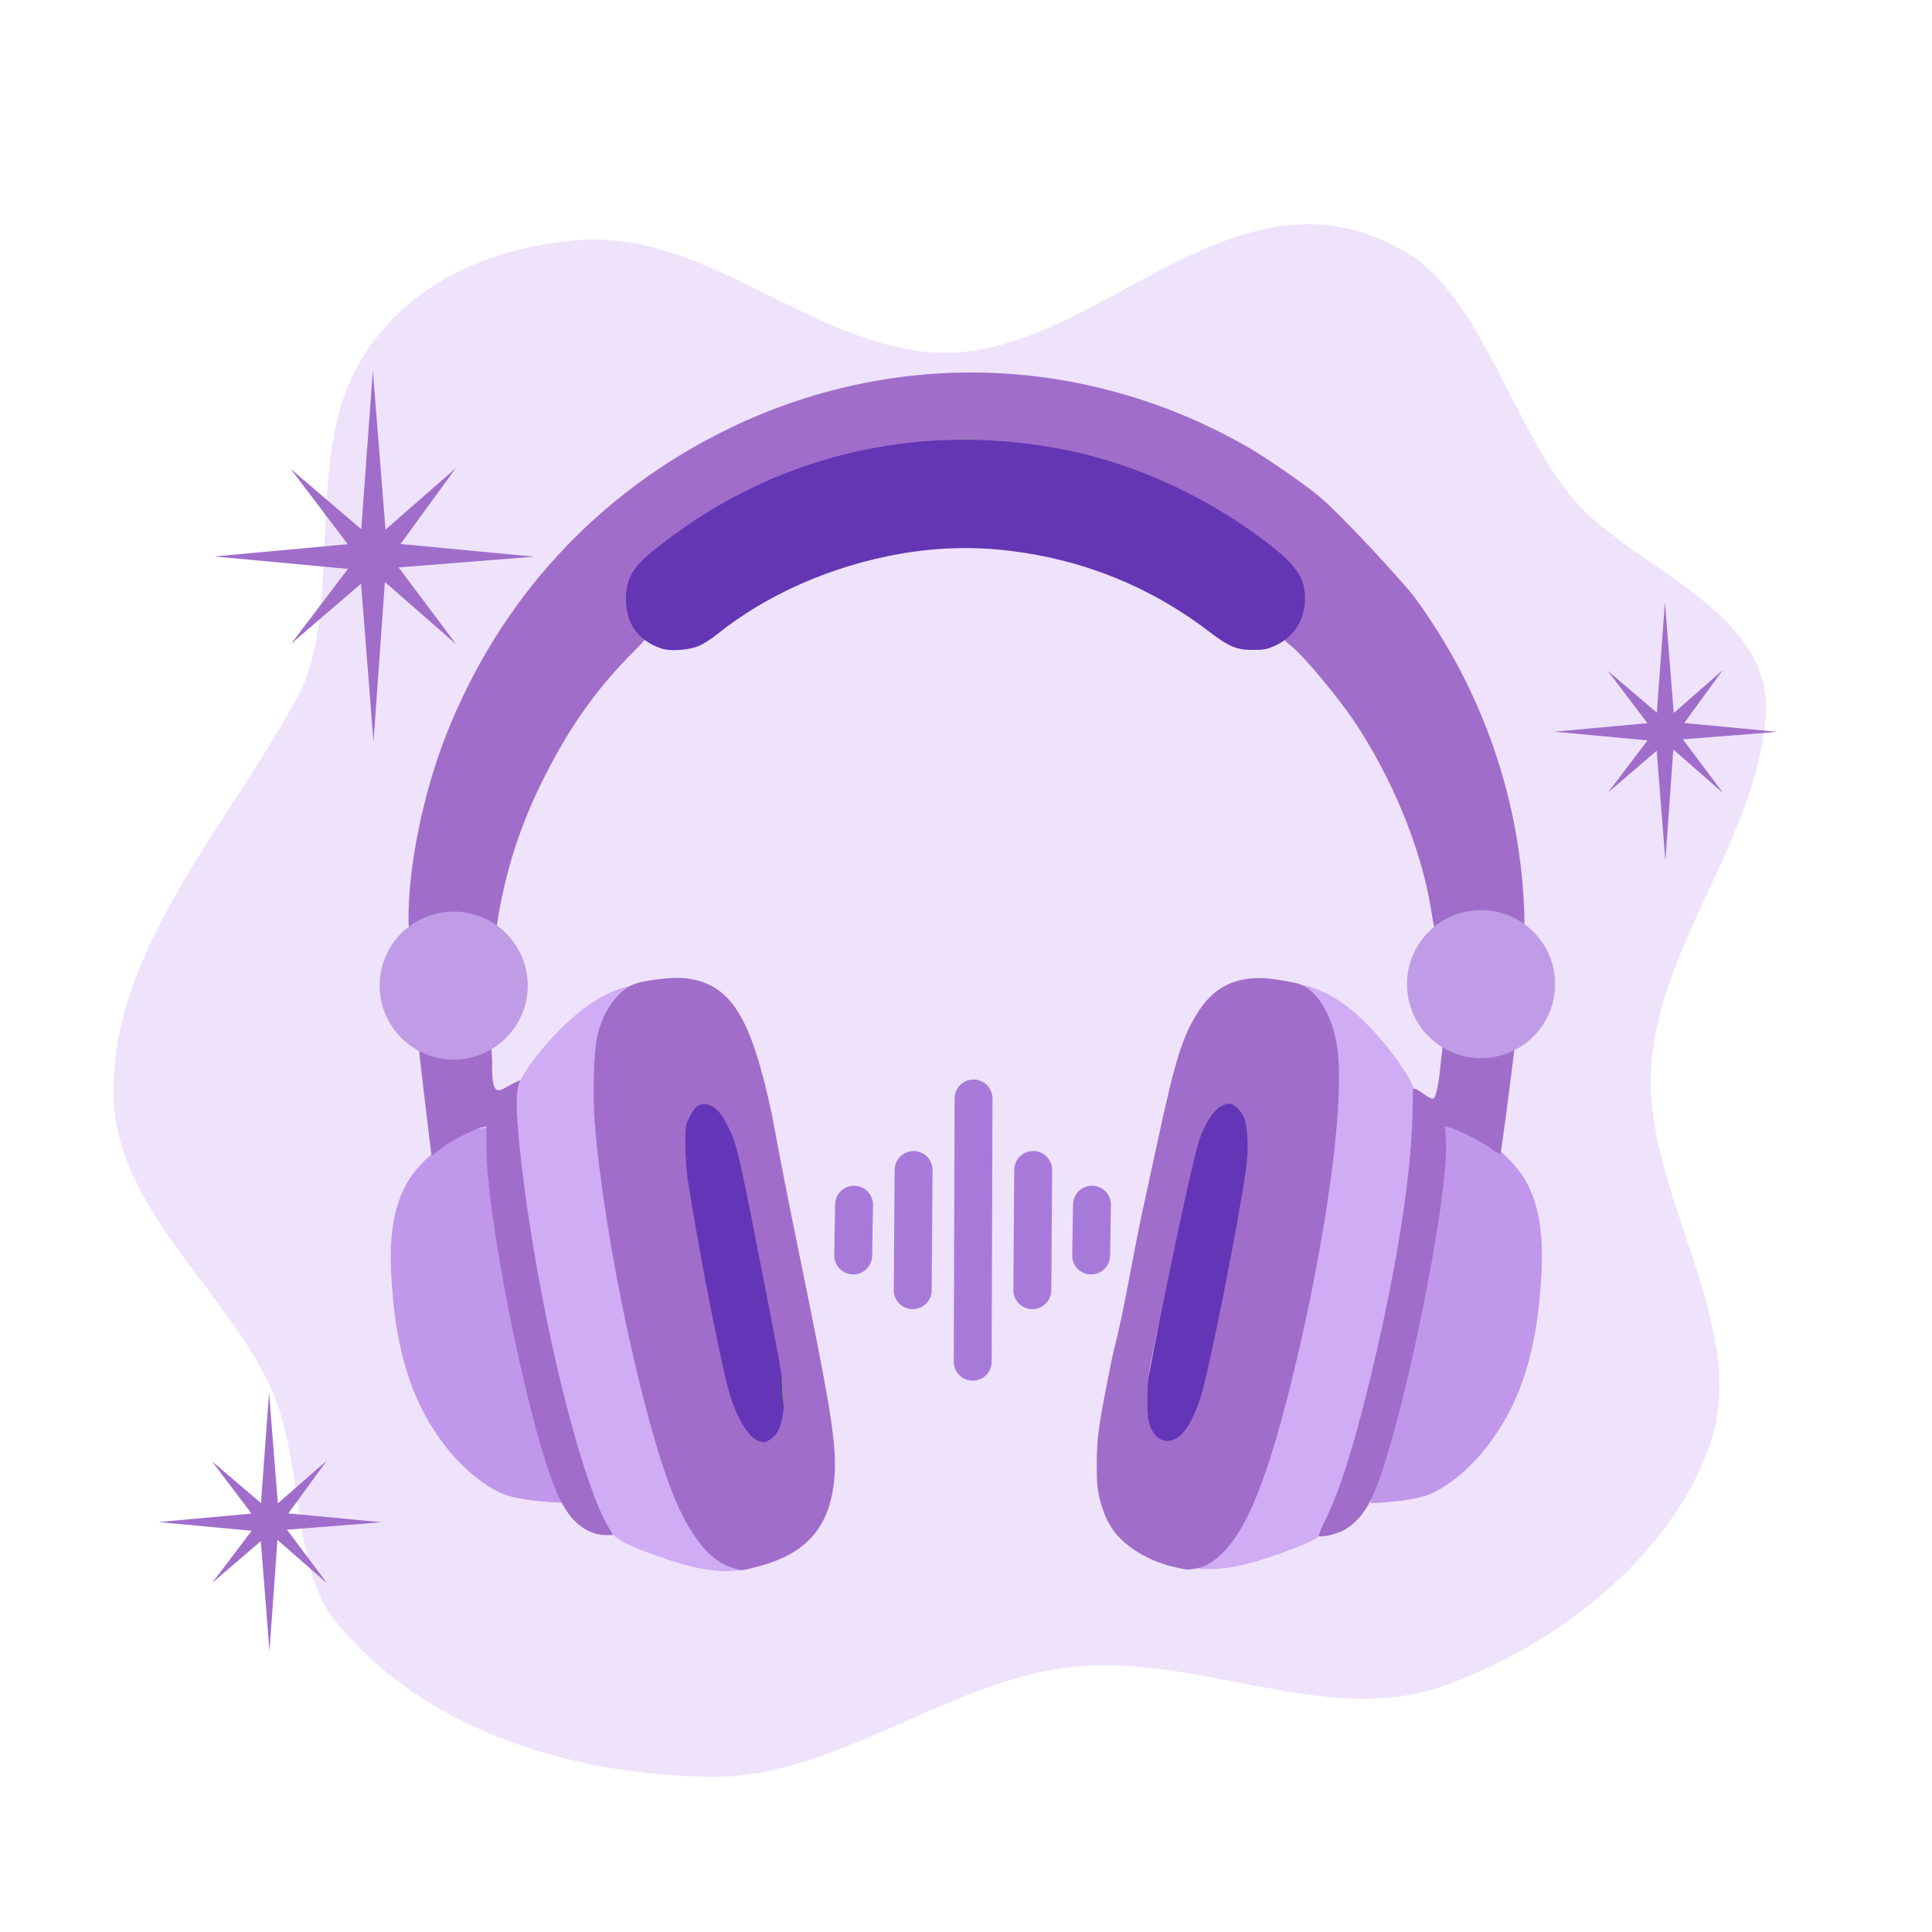
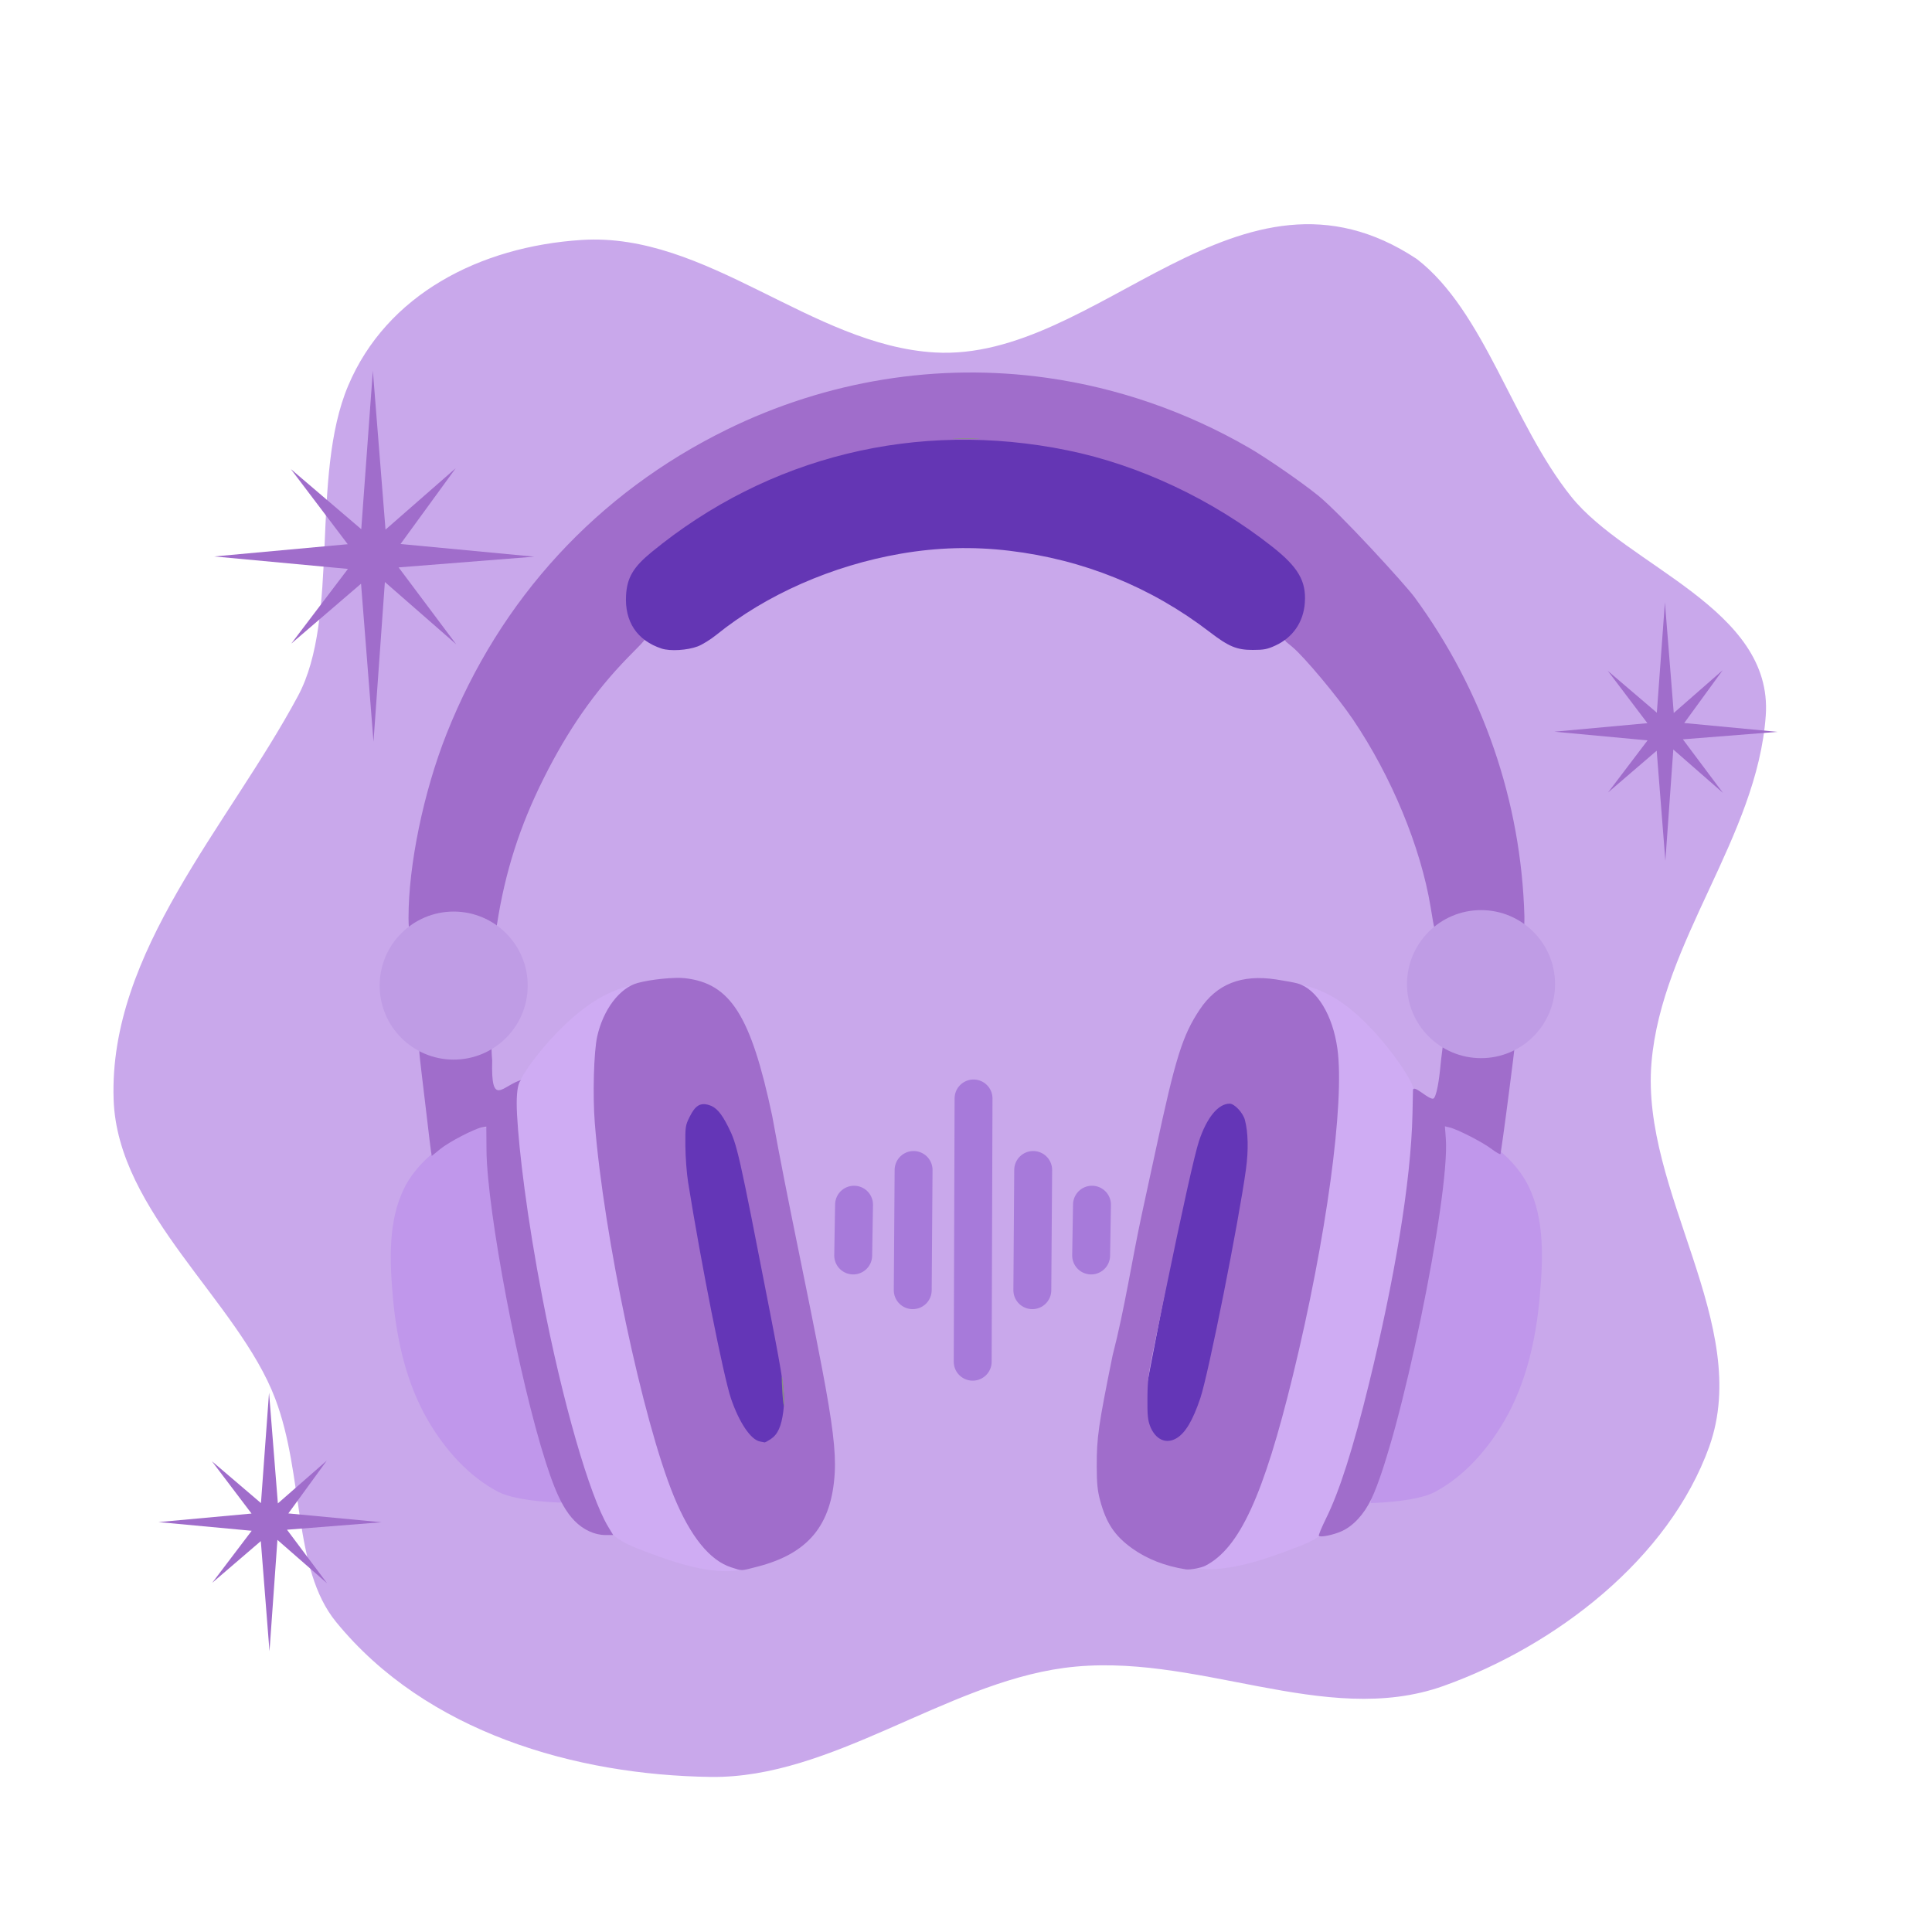
<svg xmlns="http://www.w3.org/2000/svg" version="1.1" id="svg1" width="1672" height="1672" viewBox="0 0 1672 1672" xml:space="preserve">
  <defs id="defs1" />
  <g id="g1">
    <g id="g7">
      <g id="g1-2" transform="translate(-2144.476,-337.2459)">
-         <path style="fill:#efe2fb;fill-opacity:1;stroke:none;stroke-width:26.457;stroke-linecap:round;stroke-linejoin:round;stroke-opacity:1;paint-order:fill markers stroke" d="m 2647.851,544.902 c 108.345,-6.97 198.871,91.123 305.601,97.378 141.421,8.288 263.079,-183.147 417.231,-80.846 58.547,45.3 82.657,142.071 133.519,205.587 48.342,60.371 174.966,96.835 168.406,189.502 -7.443,105.135 -90.006,195.309 -98.89,300.332 -9.44,111.604 87.767,226.832 49.985,332.27 -34.806,97.133 -132.807,172.487 -229.978,207.187 -103.292,36.886 -215.221,-30.926 -328.673,-15.569 -103.333,13.987 -201.053,95.685 -305.319,94.301 -117.06,-1.554 -246.453,-38.418 -324.53,-134.273 -37.563,-46.116 -27.388,-126.767 -52.551,-193.083 -31.944,-84.188 -136.59,-160.928 -139.851,-258.984 -4.253,-127.874 99.032,-236.375 159.534,-349.11 36.634,-68.261 10.273,-189.987 43.486,-268.618 33.213,-78.631 113.569,-120.383 202.03,-126.074 z" id="path19" />
+         <path style="fill:#c9a8eb;fill-opacity:1;stroke:none;stroke-width:26.457;stroke-linecap:round;stroke-linejoin:round;stroke-opacity:1;paint-order:fill markers stroke" d="m 2647.851,544.902 c 108.345,-6.97 198.871,91.123 305.601,97.378 141.421,8.288 263.079,-183.147 417.231,-80.846 58.547,45.3 82.657,142.071 133.519,205.587 48.342,60.371 174.966,96.835 168.406,189.502 -7.443,105.135 -90.006,195.309 -98.89,300.332 -9.44,111.604 87.767,226.832 49.985,332.27 -34.806,97.133 -132.807,172.487 -229.978,207.187 -103.292,36.886 -215.221,-30.926 -328.673,-15.569 -103.333,13.987 -201.053,95.685 -305.319,94.301 -117.06,-1.554 -246.453,-38.418 -324.53,-134.273 -37.563,-46.116 -27.388,-126.767 -52.551,-193.083 -31.944,-84.188 -136.59,-160.928 -139.851,-258.984 -4.253,-127.874 99.032,-236.375 159.534,-349.11 36.634,-68.261 10.273,-189.987 43.486,-268.618 33.213,-78.631 113.569,-120.383 202.03,-126.074 z" id="path19" />
        <path style="fill:#a06dcb;fill-opacity:1;stroke-width:26.457;stroke-linecap:round;stroke-linejoin:round;paint-order:fill markers stroke" d="m 2370.32,1638.058 6.992,-95.565 7.64,95.824 42.344,-37.035 -33.279,45.711 80.674,7.64 -81.839,6.475 34.704,46.358 -42.991,-37.553 -6.863,96.342 -7.511,-95.306 -42.085,36.128 34.186,-45.063 -80.674,-7.511 80.544,-7.381 -34.315,-45.322 z" id="path18" />
        <path style="fill:#a06dcb;fill-opacity:1;stroke-width:26.457;stroke-linecap:round;stroke-linejoin:round;paint-order:fill markers stroke" d="m 3578.343,954.031 6.993,-95.565 7.64,95.824 42.344,-37.035 -33.279,45.711 80.674,7.64 -81.839,6.475 34.704,46.358 -42.991,-37.553 -6.863,96.342 -7.511,-95.306 -42.085,36.128 34.186,-45.063 -80.674,-7.511 80.544,-7.381 -34.315,-45.322 z" id="path18-8" />
        <path style="fill:#a06dcb;fill-opacity:1;stroke-width:37.955;stroke-linecap:round;stroke-linejoin:round;paint-order:fill markers stroke" d="m 2457.118,795.217 10.032,-137.098 10.96,137.47 60.747,-53.13 -47.743,65.577 115.735,10.96 -117.407,9.289 49.786,66.506 -61.676,-53.873 -9.846,138.213 -10.775,-136.727 -60.375,51.83 49.043,-64.648 -115.735,-10.775 115.549,-10.589 -49.229,-65.019 z" id="path18-1" />
      </g>
      <path style="fill:#c097eb;fill-opacity:1;stroke:none;stroke-width:1.021;stroke-linecap:round;stroke-linejoin:round;stroke-dasharray:none;stroke-opacity:1;paint-order:fill markers stroke" d="m 427.976,974.475 c -9.435,1.975 -19.794,2.095 -28.305,6.667 -20.214,10.859 -39.733,26.706 -49.817,47.041 -14.166,28.567 -12.608,63.172 -9.813,94.823 3.251,36.8 11.799,74.66 30.57,106.676 14.509,24.748 35.027,48.172 60.762,61.487 16.484,8.529 55.101,9.26 55.101,9.26 z" id="path13" />
      <path style="fill:#c097eb;fill-opacity:1;stroke:none;stroke-width:1.025;stroke-linecap:round;stroke-linejoin:round;stroke-dasharray:none;stroke-opacity:1;paint-order:fill markers stroke" d="m 1244.621,972.273 c 9.435,1.991 19.794,2.111 28.305,6.72 20.214,10.944 39.733,26.915 49.818,47.41 14.166,28.79 12.608,63.666 9.813,95.566 -3.251,37.089 -11.799,75.245 -30.57,107.512 -14.509,24.942 -35.027,48.55 -60.762,61.969 -16.484,8.595 -55.101,9.333 -55.101,9.333 z" id="path13-3" />
      <path style="fill:#cfacf3;fill-opacity:1;stroke:none;stroke-width:35;stroke-linecap:round;stroke-linejoin:round;paint-order:fill markers stroke" d="m 569.851,853.266 c -14.935,-4.662 -37.553,0.691 -59.869,16.144 -22.316,15.453 -44.329,41.005 -55.07,57.645 -10.742,16.64 -10.211,24.365 -9.131,54.84 1.079,30.474 2.706,83.695 15.779,144.838 13.072,61.143 37.589,130.204 50.97,166.159 13.381,35.956 15.625,38.804 52.358,52.228 36.733,13.424 107.953,37.423 119.434,-37.121 11.482,-74.544 -36.776,-247.632 -64.53,-341.514 C 592.037,872.603 584.786,857.927 569.851,853.266 Z" id="path11" />
      <path style="fill:#cfacf3;fill-opacity:1;stroke:none;stroke-width:35;stroke-linecap:round;stroke-linejoin:round;paint-order:fill markers stroke" d="m 569.851,853.266 c -14.935,-4.662 -37.553,0.691 -58.953,16.083 -21.4,15.392 -41.582,40.822 -52.323,57.462 -10.742,16.64 -12.042,24.487 -11.878,55.023 0.163,30.535 1.791,83.756 14.863,144.899 13.072,61.143 37.589,130.204 50.237,165.732 12.648,35.528 13.428,37.522 50.161,50.947 36.733,13.424 109.417,38.278 121.632,-35.839 12.214,-74.117 -36.043,-247.204 -63.798,-341.086 C 592.037,872.603 584.786,857.927 569.851,853.266 Z" id="path11-2" transform="matrix(-1,0,0,1,1673.811,-0.4682814)" />
      <path d="m 653.881,1273.221 c -10.762,1.411 -97.093,-146.119 -82.632,-265.044 5.674,-46.659 25.765,-68.93 38.554,-65.004 79.285,24.343 105.406,322.006 44.078,330.048 z m 343.397,10.15 c -7.591,-3.897 -10.516,-12.497 -11.087,-32.589 -0.474,-16.699 -0.214,-18.544 10.011,-71.038 17.197,-88.285 34.5,-180.409 38.147,-191.763 8.93,-27.804 24.82,-67.127 35.561,-58.328 5.38,4.406 12.894,31.011 13.669,46.656 0.713,14.394 3.612,45.643 -2.304,83.011 -4.393,27.748 -30.287,123.83 -37.227,155.018 -8.979,40.352 -24.349,64.986 -36.677,69.836 -4.831,1.901 -4.824,1.901 -10.093,-0.804 z" style="fill:#6436b7;fill-opacity:1;stroke-width:1.044" id="path1" />
      <path style="fill:#a06dcb;fill-opacity:1" d="m 632.863,1356.435 c -18.584,-5.926 -35.451,-26.807 -49.711,-61.541 -26.836,-65.366 -60.594,-224.781 -68.395,-322.976 -1.899,-23.905 -0.868,-61.639 2.044,-74.783 5.157,-23.281 19.288,-42.054 34.94,-46.419 11.174,-3.116 31.81,-5.207 41.048,-4.159 39.416,4.472 57.076,32.357 75.498,119.219 13.308,73.508 29.279,145.663 43.183,218.691 9.006,47.273 11.968,71.647 10.936,90 -2.561,45.528 -22.922,70.151 -67.38,81.48 -14.608,3.722 -12.179,3.669 -22.162,0.485 z m 34.136,-110.983 c 6.069,-4.042 9.231,-10.993 10.881,-23.912 1.832,-14.347 0.554,-23.851 -11.612,-86.404 -27.068,-139.171 -28.269,-144.492 -36.139,-160.128 -5.908,-11.737 -10.428,-16.847 -16.52,-18.672 -7.547,-2.261 -11.836,0.312 -16.679,10.006 -3.783,7.573 -3.928,8.535 -3.797,25.333 0.075,9.604 1.142,23.761 2.372,31.461 11.246,70.402 30.718,168.555 37.175,187.389 7.108,20.733 17.087,35.475 25.036,36.984 1.731,0.328 3.508,0.679 3.95,0.779 0.442,0.1 2.842,-1.176 5.333,-2.836 z m 359.197,112.71 c -18.095,-2.882 -33.567,-8.942 -46.462,-18.198 -15.324,-11 -22.485,-22.172 -27.686,-41.546 -2.251,-8.387 -2.86,-14.534 -2.9,-29.282 -0.068,-25.032 1.388,-35.233 13.7,-96 10.635,-41.226 16.759,-82.715 25.318,-122.36 2.149,-9.702 7.508,-34.44 11.91,-54.973 17.256,-80.501 23.226,-99.596 38.172,-122.077 14.739,-22.17 36.161,-30.628 66.102,-26.099 7.616,1.152 16.015,2.718 18.664,3.481 16.611,4.779 30.399,27.402 34.41,56.458 6.447,46.702 -9.542,164.053 -38.546,282.904 -25.411,104.127 -46.161,149.25 -75.661,164.529 -3.705,1.919 -13.454,3.731 -17.019,3.163 z m -7.821,-113.584 c 7.612,-4.642 13.962,-15.405 20.45,-34.662 6.971,-20.692 33.237,-152.536 39.468,-198.113 2.246,-16.426 1.906,-31.968 -0.932,-42.586 -1.661,-6.215 -9.014,-14.081 -13.163,-14.081 -9.946,0 -19.778,11.986 -26.579,32.4 -3.666,11.004 -14.696,60.493 -28.885,129.6 -2.56,12.467 -7.109,34.367 -10.109,48.667 -4.72,22.495 -5.476,28.426 -5.609,44 -0.124,14.487 0.32,19.229 2.276,24.295 4.557,11.809 13.927,16.063 23.083,10.48 z m 122.988,84.614 c -0.449,-0.449 2.353,-7.245 6.226,-15.103 11.763,-23.863 23.427,-60.491 37.242,-116.953 21.492,-87.839 36.332,-173.713 37.572,-233.345 l 0.419,-20.147 c 0.133,-6.402 15.65,10.55 18.305,6.56 3.124,-4.694 4.941,-21.456 6.068,-33.347 l 1.344,-10.946 3.555,1.838 c 5.863,3.032 19.348,6.053 27.016,6.053 8.55,0 21.383,-3.131 27.421,-6.689 2.383,-1.405 4.331,-2.124 4.328,-1.599 -0.01,1.863 -7.99,63.838 -9.994,77.622 -1.12,7.7 -2.128,14.669 -2.24,15.486 -0.113,0.817 -3.643,-1.129 -7.846,-4.325 -7.779,-5.916 -29.43,-16.987 -36.455,-18.642 l -3.874,-0.913 0.788,10.419 c 3.764,49.775 -39.744,260.449 -64.478,312.208 -6.255,13.09 -15.605,23.243 -25.535,27.731 -7.186,3.247 -18.395,5.556 -19.86,4.09 z m -631.504,-4.009 c -19.053,-8.87 -28.163,-30.641 -37.422,-59.38 -23.27,-72.226 -50.999,-218.077 -51.413,-270.425 l -0.161,-20.425 -4,0.79 c -6.918,1.366 -28.28,12.496 -35.907,18.708 l -7.317,5.959 -0.674,-4.304 c -0.371,-2.367 -1.922,-15.104 -3.446,-28.304 -1.524,-13.2 -3.646,-31.002 -4.714,-39.56 -1.068,-8.558 -1.942,-17.075 -1.942,-18.927 v -3.367 l 7.667,3.508 c 6.741,3.085 9.357,3.506 21.667,3.49 11.839,-0.015 15.433,-0.558 23.284,-3.519 5.106,-1.926 9.493,-3.293 9.748,-3.038 0.255,0.255 0.114,5.355 0.716,11.269 -1.141,41.874 8.963,21.375 25.586,16.878 0.354,-0.096 -5.744,-0.606 -4.068,30.258 1.676,30.864 8.44,88.292 22.07,159.007 17.121,88.827 40.658,170.66 56.794,197.455 l 4.342,7.211 -6.903,-0.013 c -4.501,-0.01 -9.339,-1.147 -13.907,-3.274 z M 353.551,794.469 c -0.074,-45.799 12.996,-109.1 32.891,-159.302 46.357,-116.976 130.45,-208.32 242.421,-263.325 86.69,-42.586 183.068,-58.17 277.333,-44.844 61.208,8.653 120.392,29.148 174.667,60.486 14.937,8.625 44.964,29.355 59.721,41.231 18.962,15.26 75.041,76.639 83.503,88.017 59.366,80.918 92.407,176.873 95.177,276.404 0.041,1.467 -0.033,4.96 -0.164,7.762 -0.216,4.631 -0.428,4.904 -2.332,3.001 -3.368,-3.368 -12.674,-8.28 -20.426,-10.782 -11.31,-3.65 -30.477,-2.304 -41.652,2.925 -4.697,2.198 -9.562,5.018 -10.811,6.268 -2.664,2.664 -2.312,3.713 -5.755,-17.174 -8.585,-52.074 -33.918,-113.264 -67.346,-162.667 -13.221,-19.54 -42.043,-54.008 -52.249,-62.486 l -5.536,-4.598 c -4.921,-6.216 -3.977,-20.911 -3.977,-20.911 11.806,-13.067 13.001,-15.997 6.699,-32.153 -3.811,-9.769 -0.391,-10.476 -15.757,-22.883 C 965.216,370.644 785.976,352.194 635.729,436.19 c -26.101,14.592 -63.568,36.155 -76.676,49.538 -6.602,6.741 -12.674,13.38 -14.448,19.769 -6.263,22.551 9.004,41.425 12.403,43.831 4.027,2.85 0.748,4.918 -13.477,19.52 -29.069,29.838 -52.056,62.834 -73.118,104.955 -20.596,41.189 -33.219,80.629 -40.232,125.696 -0.708,4.549 -0.98,4.831 -2.856,2.956 -5.757,-5.757 -22.898,-11.319 -34.883,-11.319 -3.957,0 -10.881,0.949 -15.387,2.109 -7.839,2.018 -20.44,8.587 -22.505,11.733 -0.539,0.821 -0.988,-3.908 -0.999,-10.508 z" id="path9" />
      <path style="fill:#8c8c8c;fill-opacity:1" d="m 677.137,1205.933 c -0.539,-7.628 -0.729,-14.12 -0.421,-14.428 0.823,-0.823 2.498,21.13 1.907,24.994 -0.278,1.817 -0.947,-2.938 -1.486,-10.566 z m 149.393,-826.454 c 5.317,-0.253 14.017,-0.253 19.333,0 5.317,0.253 0.967,0.46 -9.667,0.46 -10.633,0 -14.983,-0.207 -9.667,-0.46 z" id="path8" />
      <circle style="fill:#bf9ce5;fill-opacity:1;stroke:none;stroke-width:40.837;stroke-linecap:round;stroke-linejoin:round;paint-order:fill markers stroke" id="path10" cx="392.63" cy="852.952" r="64.061" />
      <circle style="fill:#bf9ce5;fill-opacity:1;stroke:none;stroke-width:40.837;stroke-linecap:round;stroke-linejoin:round;paint-order:fill markers stroke" id="path10-2" cx="1281.722" cy="851.692" r="64.061" />
      <path style="fill:#6436b4;fill-opacity:1" d="m 572.578,561.288 c -21.237,-6.965 -32.098,-23.259 -30.772,-46.167 0.878,-15.172 6.242,-24.291 21.825,-37.101 101.271,-83.252 230.146,-114.849 360.168,-88.304 62.009,12.66 125.232,42.408 177.217,83.385 22.55,17.775 29.554,29.848 28.211,48.623 -1.193,16.669 -10.33,29.958 -25.366,36.892 -7.103,3.275 -9.999,3.842 -19.663,3.847 -13.928,0.008 -20.794,-2.853 -37.38,-15.574 -50.718,-38.9 -109.165,-62.595 -173.287,-70.253 -31.512,-3.764 -62.34,-2.929 -94.017,2.545 -59.259,10.241 -116.443,35.407 -159.5,70.196 -4.975,4.02 -12.219,8.516 -16.098,9.992 -9.045,3.442 -23.917,4.352 -31.337,1.919 z" id="path7" />
      <path style="fill:#cfacf3;fill-opacity:1;stroke:#a77ada;stroke-width:32.8;stroke-linecap:round;stroke-linejoin:round;stroke-dasharray:none;stroke-opacity:1;paint-order:fill markers stroke" d="m -805.769,-690.764 c -0.244,14.658 -0.488,29.305 -0.733,43.951" id="path12" transform="translate(1544.879,1733.333)" />
      <path style="fill:#cfacf3;fill-opacity:1;stroke:#a77ada;stroke-width:32.8;stroke-linecap:round;stroke-linejoin:round;stroke-dasharray:none;stroke-opacity:1;paint-order:fill markers stroke" d="m -805.769,-690.764 c -0.244,14.658 -0.488,29.305 -0.733,43.951" id="path12-1" transform="translate(1750.8,1733.333)" />
      <path style="fill:#cfacf3;fill-opacity:1;stroke:#a77ada;stroke-width:32.8;stroke-linecap:round;stroke-linejoin:round;stroke-dasharray:none;stroke-opacity:1;paint-order:fill markers stroke" d="m -805.769,-690.764 c -0.244,34.698 -0.488,69.366 -0.733,104.035" id="path12-9" transform="translate(1596.411,1703.291)" />
      <path style="fill:#cfacf3;fill-opacity:1;stroke:#a77ada;stroke-width:32.8;stroke-linecap:round;stroke-linejoin:round;stroke-dasharray:none;stroke-opacity:1;paint-order:fill markers stroke" d="m -805.769,-690.764 c -0.244,34.698 -0.488,69.366 -0.733,104.035" id="path12-9-6" transform="translate(1699.909,1703.291)" />
      <path style="fill:#cfacf3;fill-opacity:1;stroke:#a77ada;stroke-width:32.8;stroke-linecap:round;stroke-linejoin:round;stroke-dasharray:none;stroke-opacity:1;paint-order:fill markers stroke" d="m -805.769,-690.764 c -0.244,75.986 -0.488,151.908 -0.733,227.831" id="path12-9-8" transform="translate(1648.296,1641.394)" />
    </g>
  </g>
</svg>
